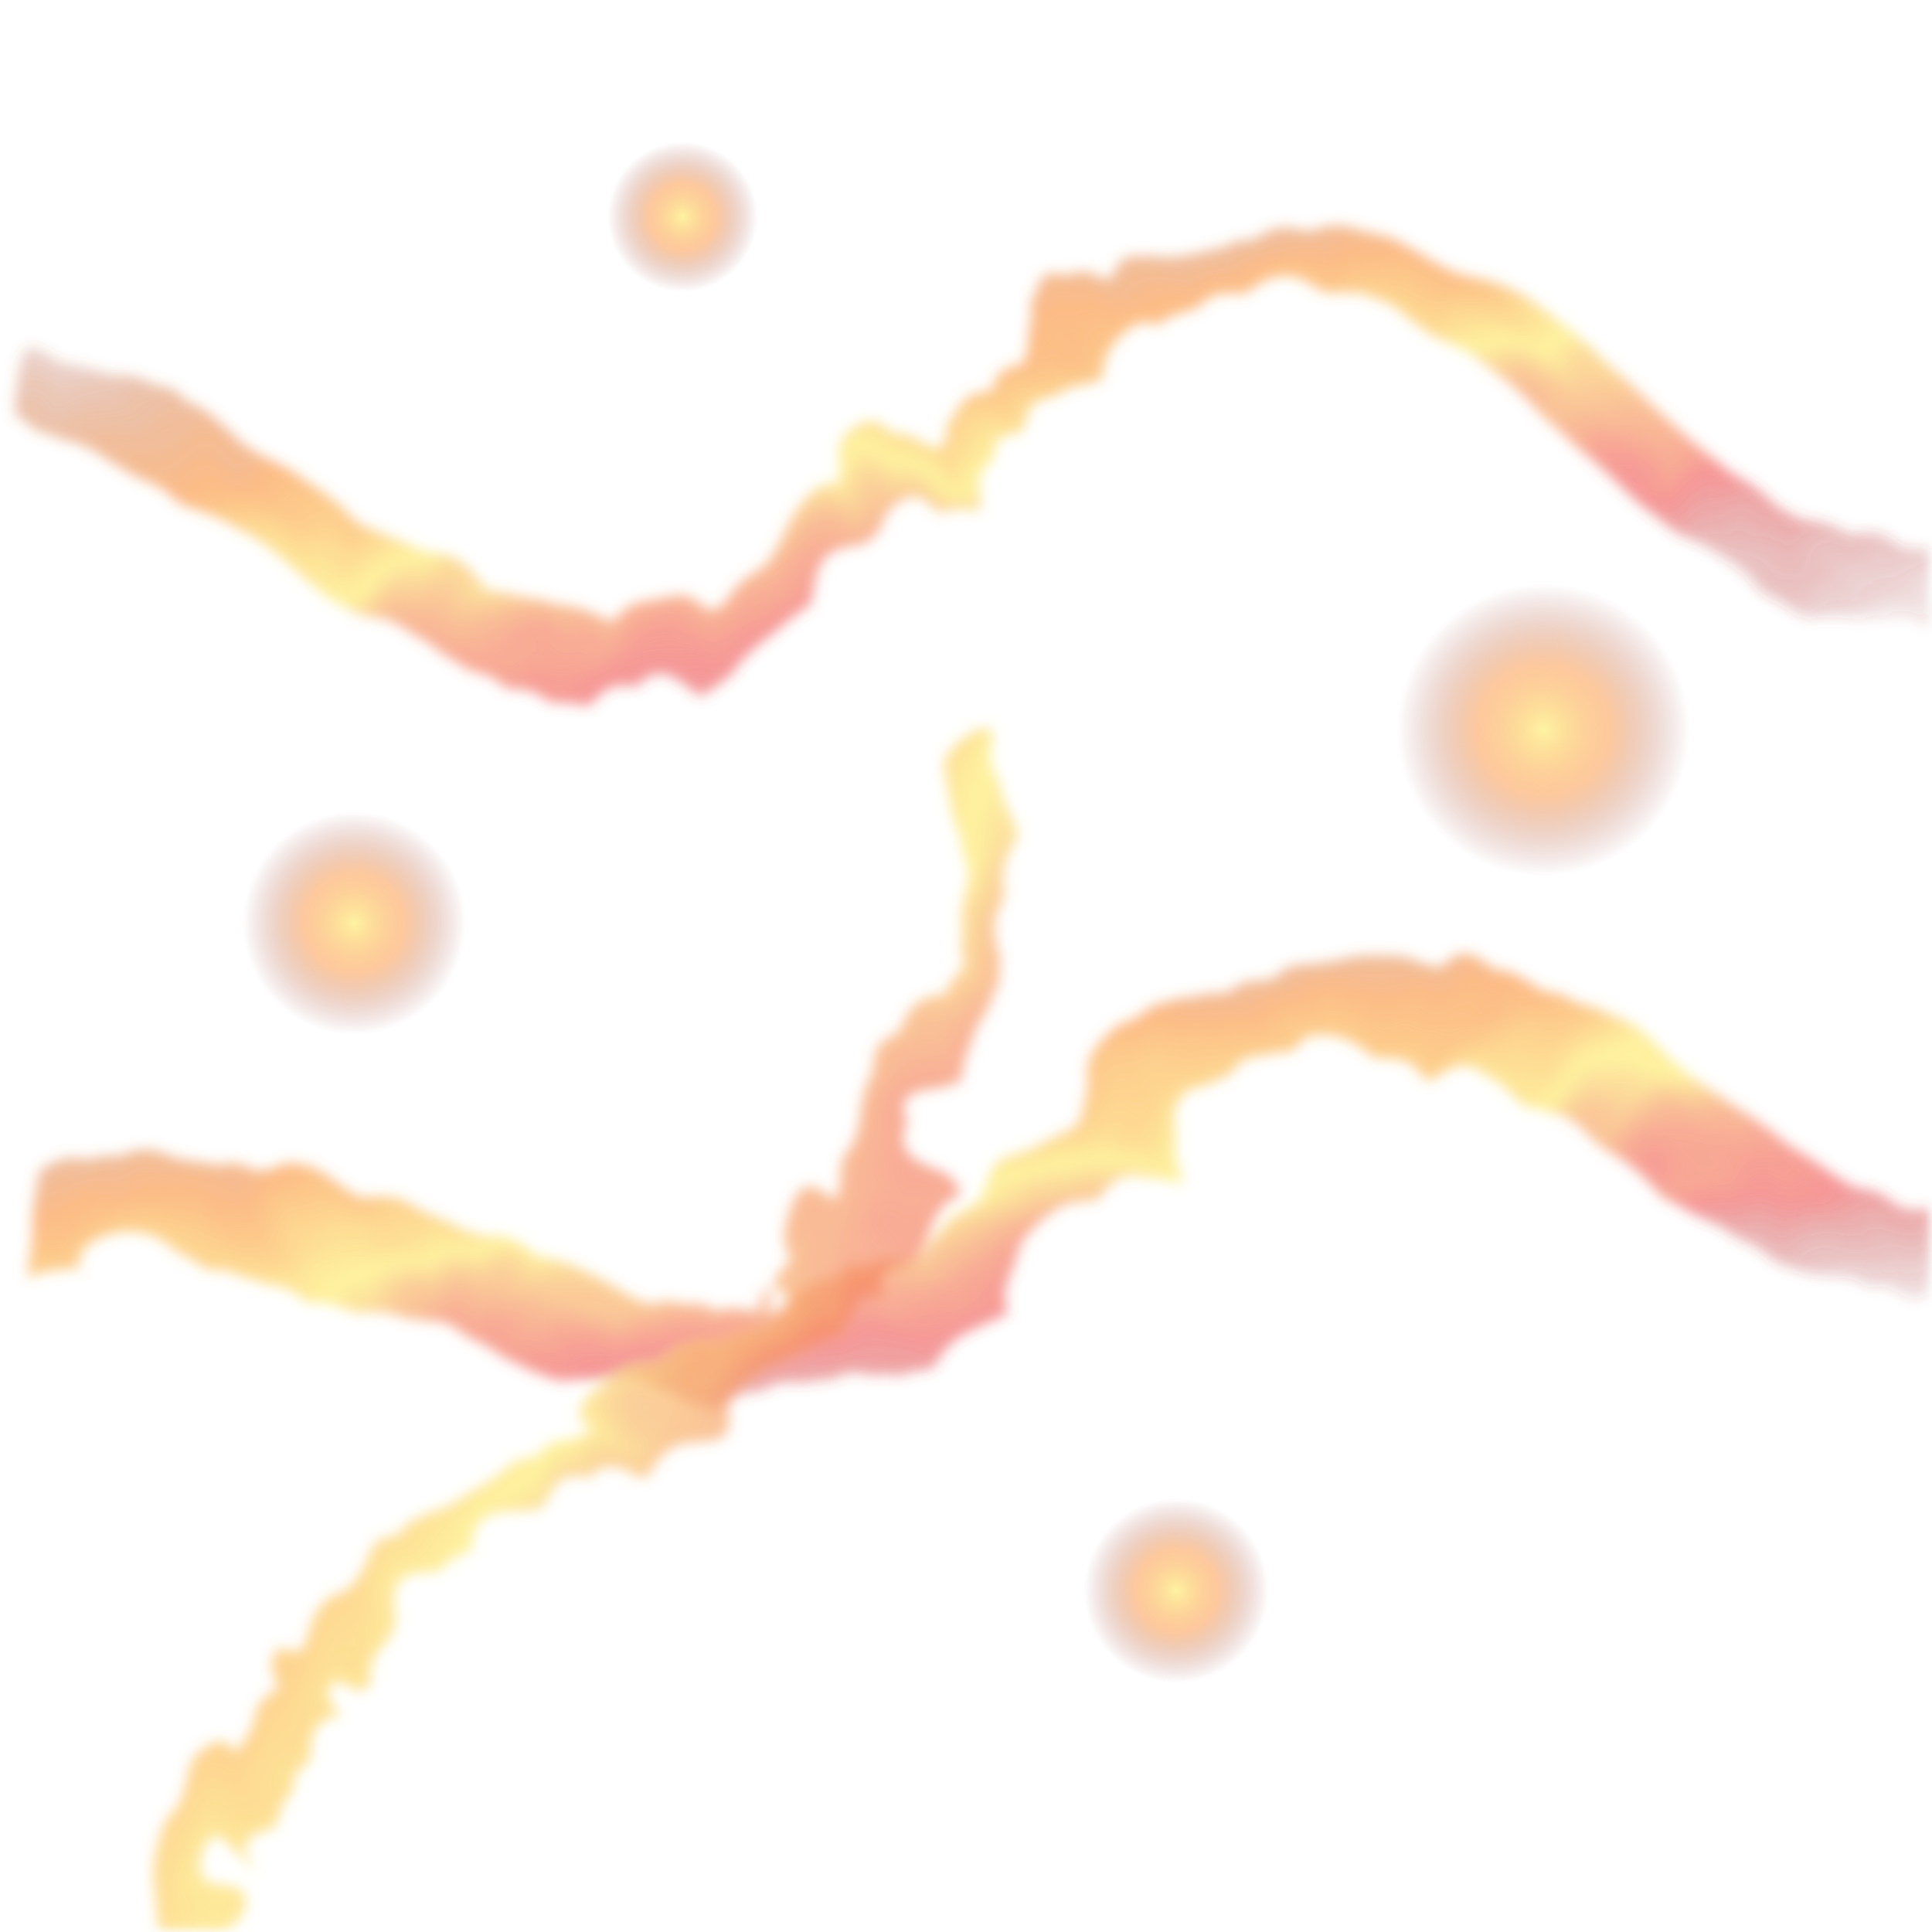
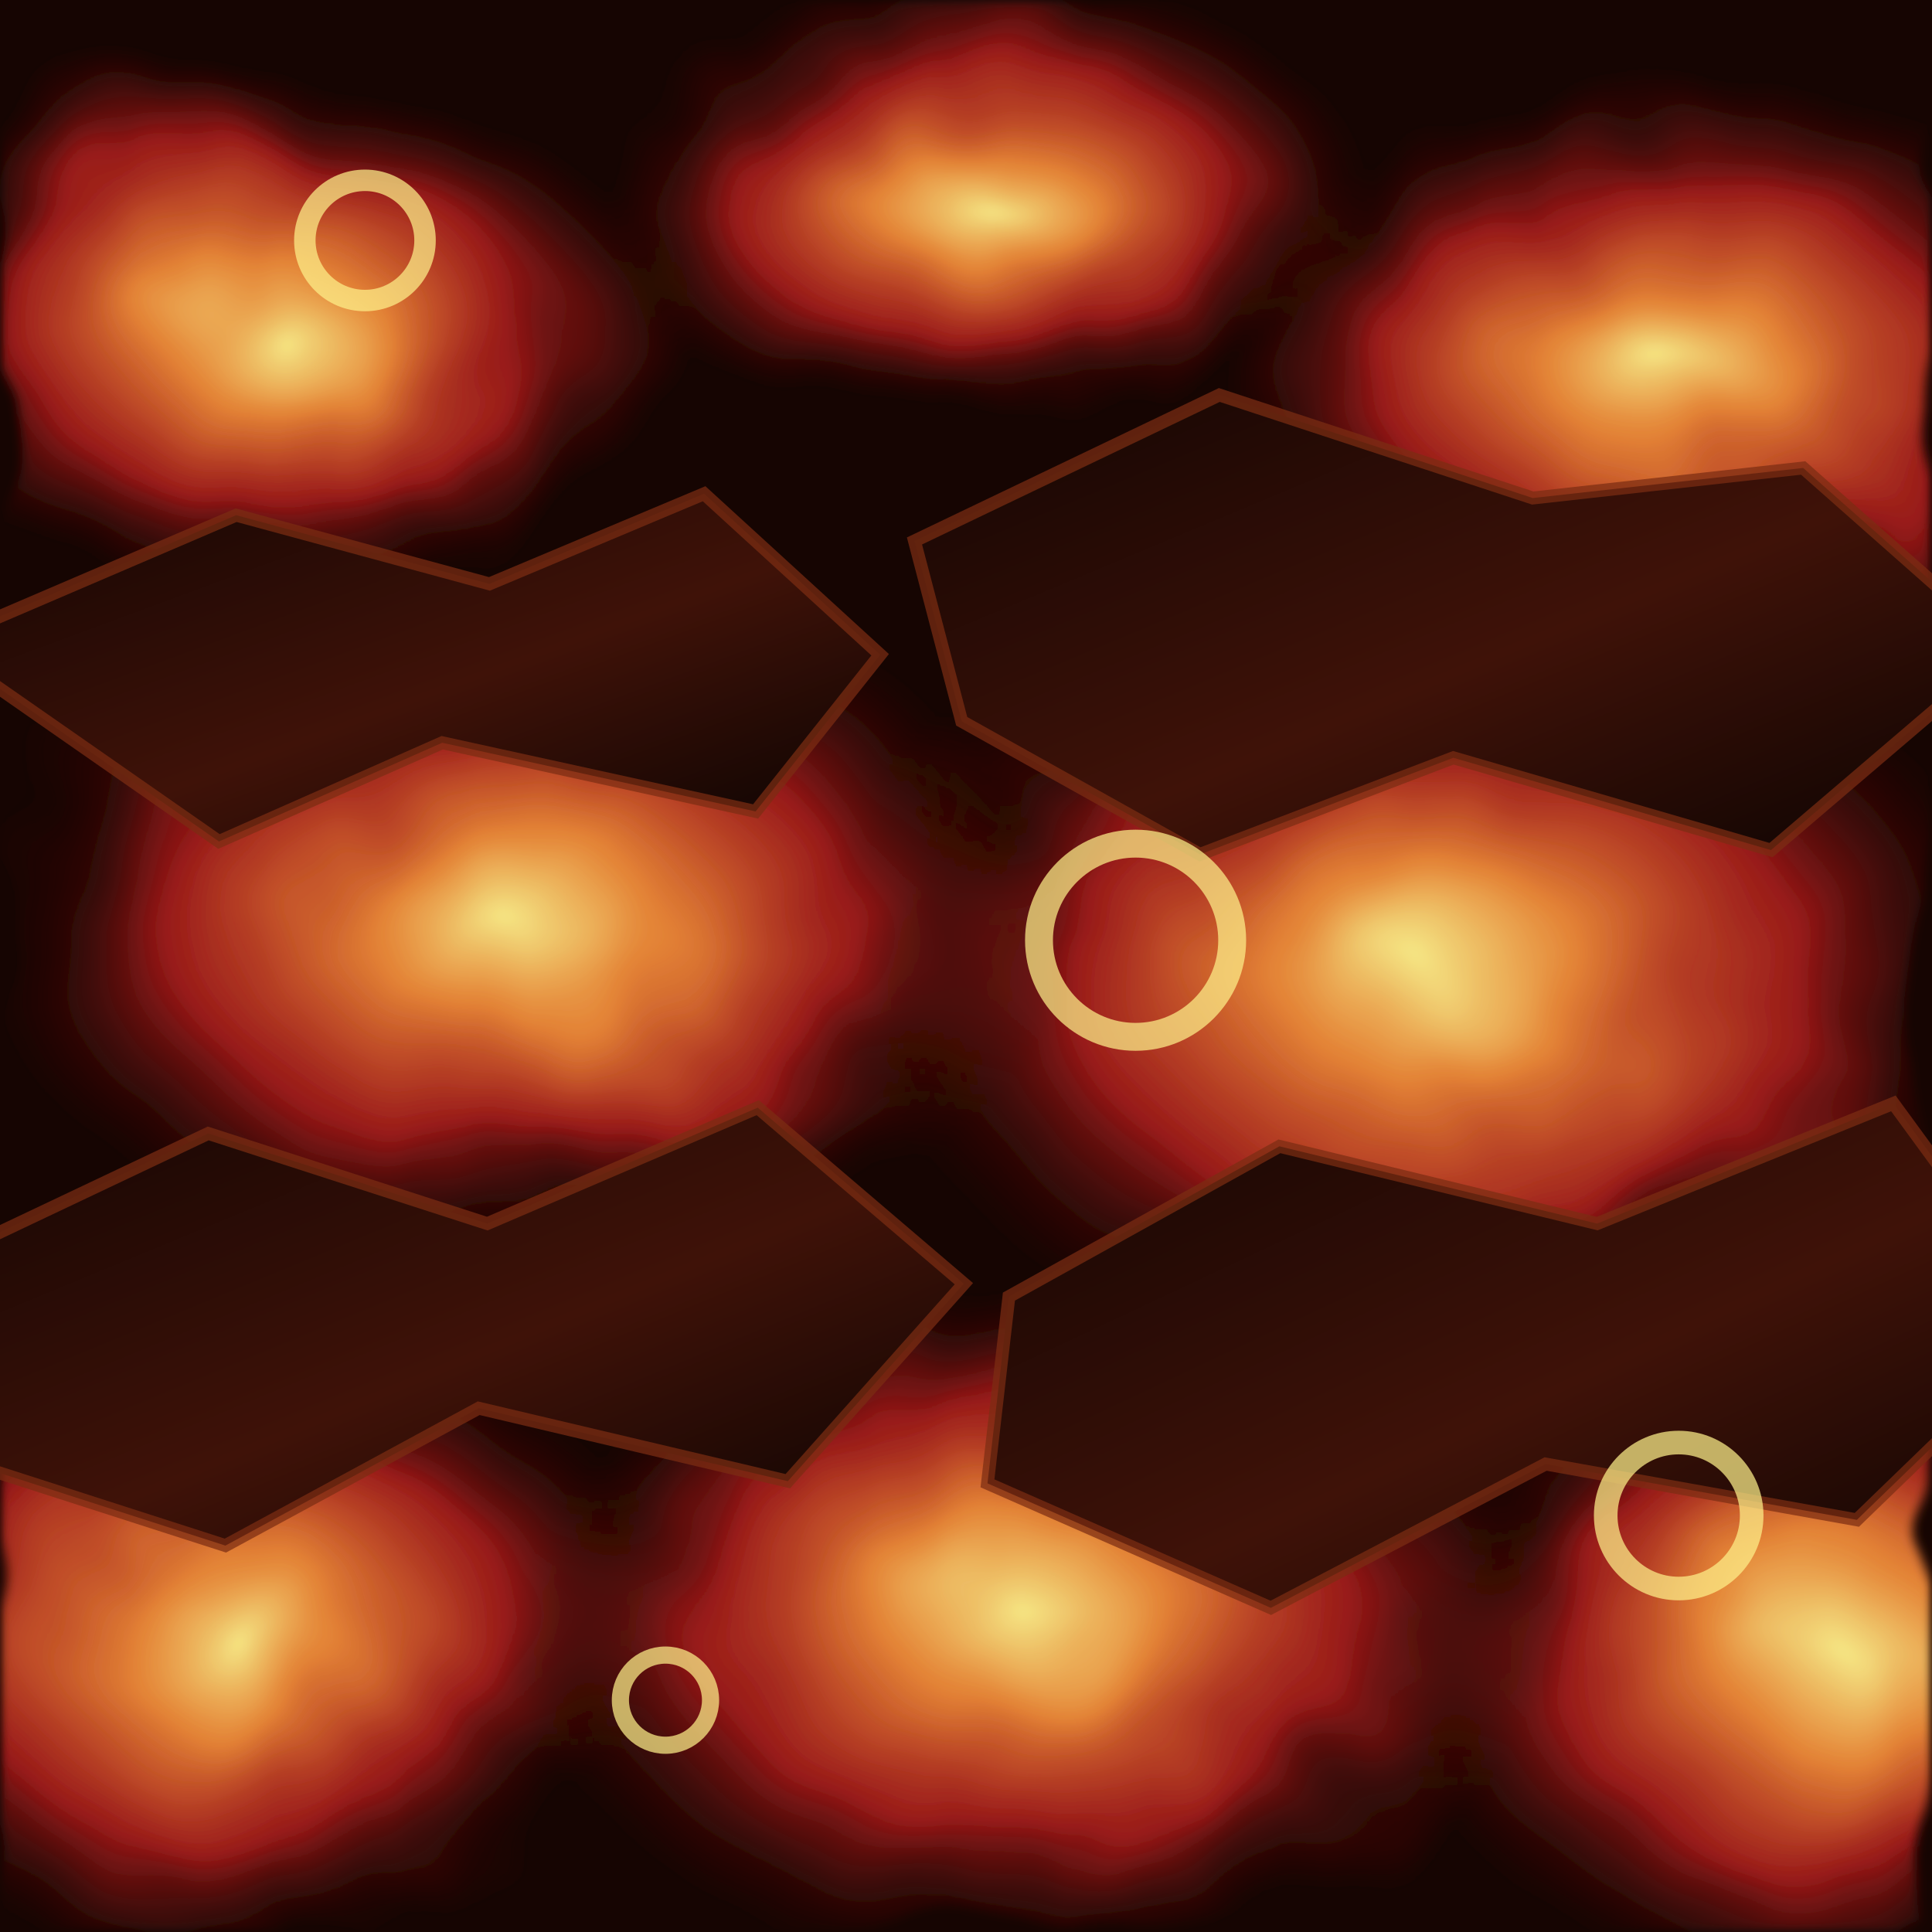
<svg xmlns="http://www.w3.org/2000/svg" viewBox="0 0 900 900">
  <defs>
-     <filter id="lava" x="-20%" y="-20%" width="140%" height="140%">
-       <feTurbulence type="turbulence" baseFrequency=".009" numOctaves="3" seed="31" result="noise" />
-       <feDisplacementMap in="SourceGraphic" in2="noise" scale="48" />
-       <feGaussianBlur stdDeviation="3" />
+     <filter id="lava" x="-25%" y="-25%" width="150%" height="150%">
+       <feTurbulence type="fractalNoise" baseFrequency=".008" numOctaves="3" seed="31" result="noise" />
+       <feDisplacementMap in="SourceGraphic" in2="noise" scale="58" />
+       <feGaussianBlur stdDeviation="2.5" />
    </filter>
-     <linearGradient id="vein" x1="0" y1="0" x2="1" y2="1">
-       <stop stop-color="#7f1d1d" stop-opacity="0" />
-       <stop offset=".34" stop-color="#fb923c" stop-opacity=".62" />
-       <stop offset=".52" stop-color="#fef08a" stop-opacity=".82" />
-       <stop offset=".7" stop-color="#ef4444" stop-opacity=".56" />
-       <stop offset="1" stop-color="#7f1d1d" stop-opacity="0" />
+     <radialGradient id="pool">
+       <stop stop-color="#fef08a" stop-opacity=".96" />
+       <stop offset=".26" stop-color="#fb923c" stop-opacity=".9" />
+       <stop offset=".62" stop-color="#dc2626" stop-opacity=".66" />
+       <stop offset="1" stop-color="#3f0a05" stop-opacity="0" />
+     </radialGradient>
+     <linearGradient id="crust" x1="0" y1="0" x2="1" y2="1">
+       <stop stop-color="#120503" />
+       <stop offset=".55" stop-color="#3f1208" />
+       <stop offset="1" stop-color="#090302" />
    </linearGradient>
-     <radialGradient id="bubble">
-       <stop stop-color="#fef08a" stop-opacity=".8" />
-       <stop offset=".45" stop-color="#fb923c" stop-opacity=".5" />
-       <stop offset="1" stop-color="#7f1d1d" stop-opacity="0" />
-     </radialGradient>
  </defs>
-   <g filter="url(#lava)" fill="none" stroke="url(#vein)" stroke-linecap="round">
-     <path d="M-40 159c151 18 195 142 327 128 157-16 155-191 319-171 145 18 161 174 334 146" stroke-width="38" />
-     <path d="M-46 576c158-91 277 83 428 27 132-49 150-185 297-140 94 29 130 128 258 109" stroke-width="51" />
-     <path d="M72 905c12-143 126-197 221-259 112-73 165-162 148-306" stroke-width="29" />
+   <rect width="900" height="900" fill="#160502" />
+   <g filter="url(#lava)" fill="url(#pool)">
+     <ellipse cx="128" cy="155" rx="190" ry="122" />
+     <ellipse cx="455" cy="92" rx="184" ry="108" />
+     <ellipse cx="784" cy="178" rx="210" ry="146" />
+     <ellipse cx="238" cy="430" rx="250" ry="165" />
+     <ellipse cx="670" cy="455" rx="275" ry="182" />
+     <ellipse cx="105" cy="760" rx="212" ry="152" />
+     <ellipse cx="478" cy="752" rx="240" ry="168" />
+     <ellipse cx="860" cy="770" rx="220" ry="158" />
  </g>
-   <g fill="url(#bubble)">
-     <circle cx="165" cy="430" r="52" />
-     <circle cx="719" cy="340" r="68" />
-     <circle cx="548" cy="741" r="43" />
-     <circle cx="318" cy="101" r="35" />
+   <g fill="url(#crust)" stroke="#7c2d12" stroke-opacity=".72" stroke-width="6">
+     <path d="M-30 300 110 240 228 272 328 230 410 305 352 378 206 346 102 392Z" />
+     <path d="m426 252 142-68 146 48 126-14 95 84-110 94-148-43-118 45-111-62Z" />
+     <path d="m-38 592 135-64 130 42 126-54 96 82-82 92-144-34-118 64-143-46Z" />
+     <path d="m470 604 126-70 148 36 138-56 76 104-93 90-145-26-128 67-132-58Z" />
+   </g>
+   <g fill="none" stroke="#fef08a" stroke-opacity=".72">
+     <circle cx="170" cy="112" r="28" stroke-width="10" />
+     <circle cx="529" cy="438" r="45" stroke-width="13" />
+     <circle cx="782" cy="706" r="34" stroke-width="11" />
+     <circle cx="310" cy="792" r="21" stroke-width="8" />
  </g>
</svg>
